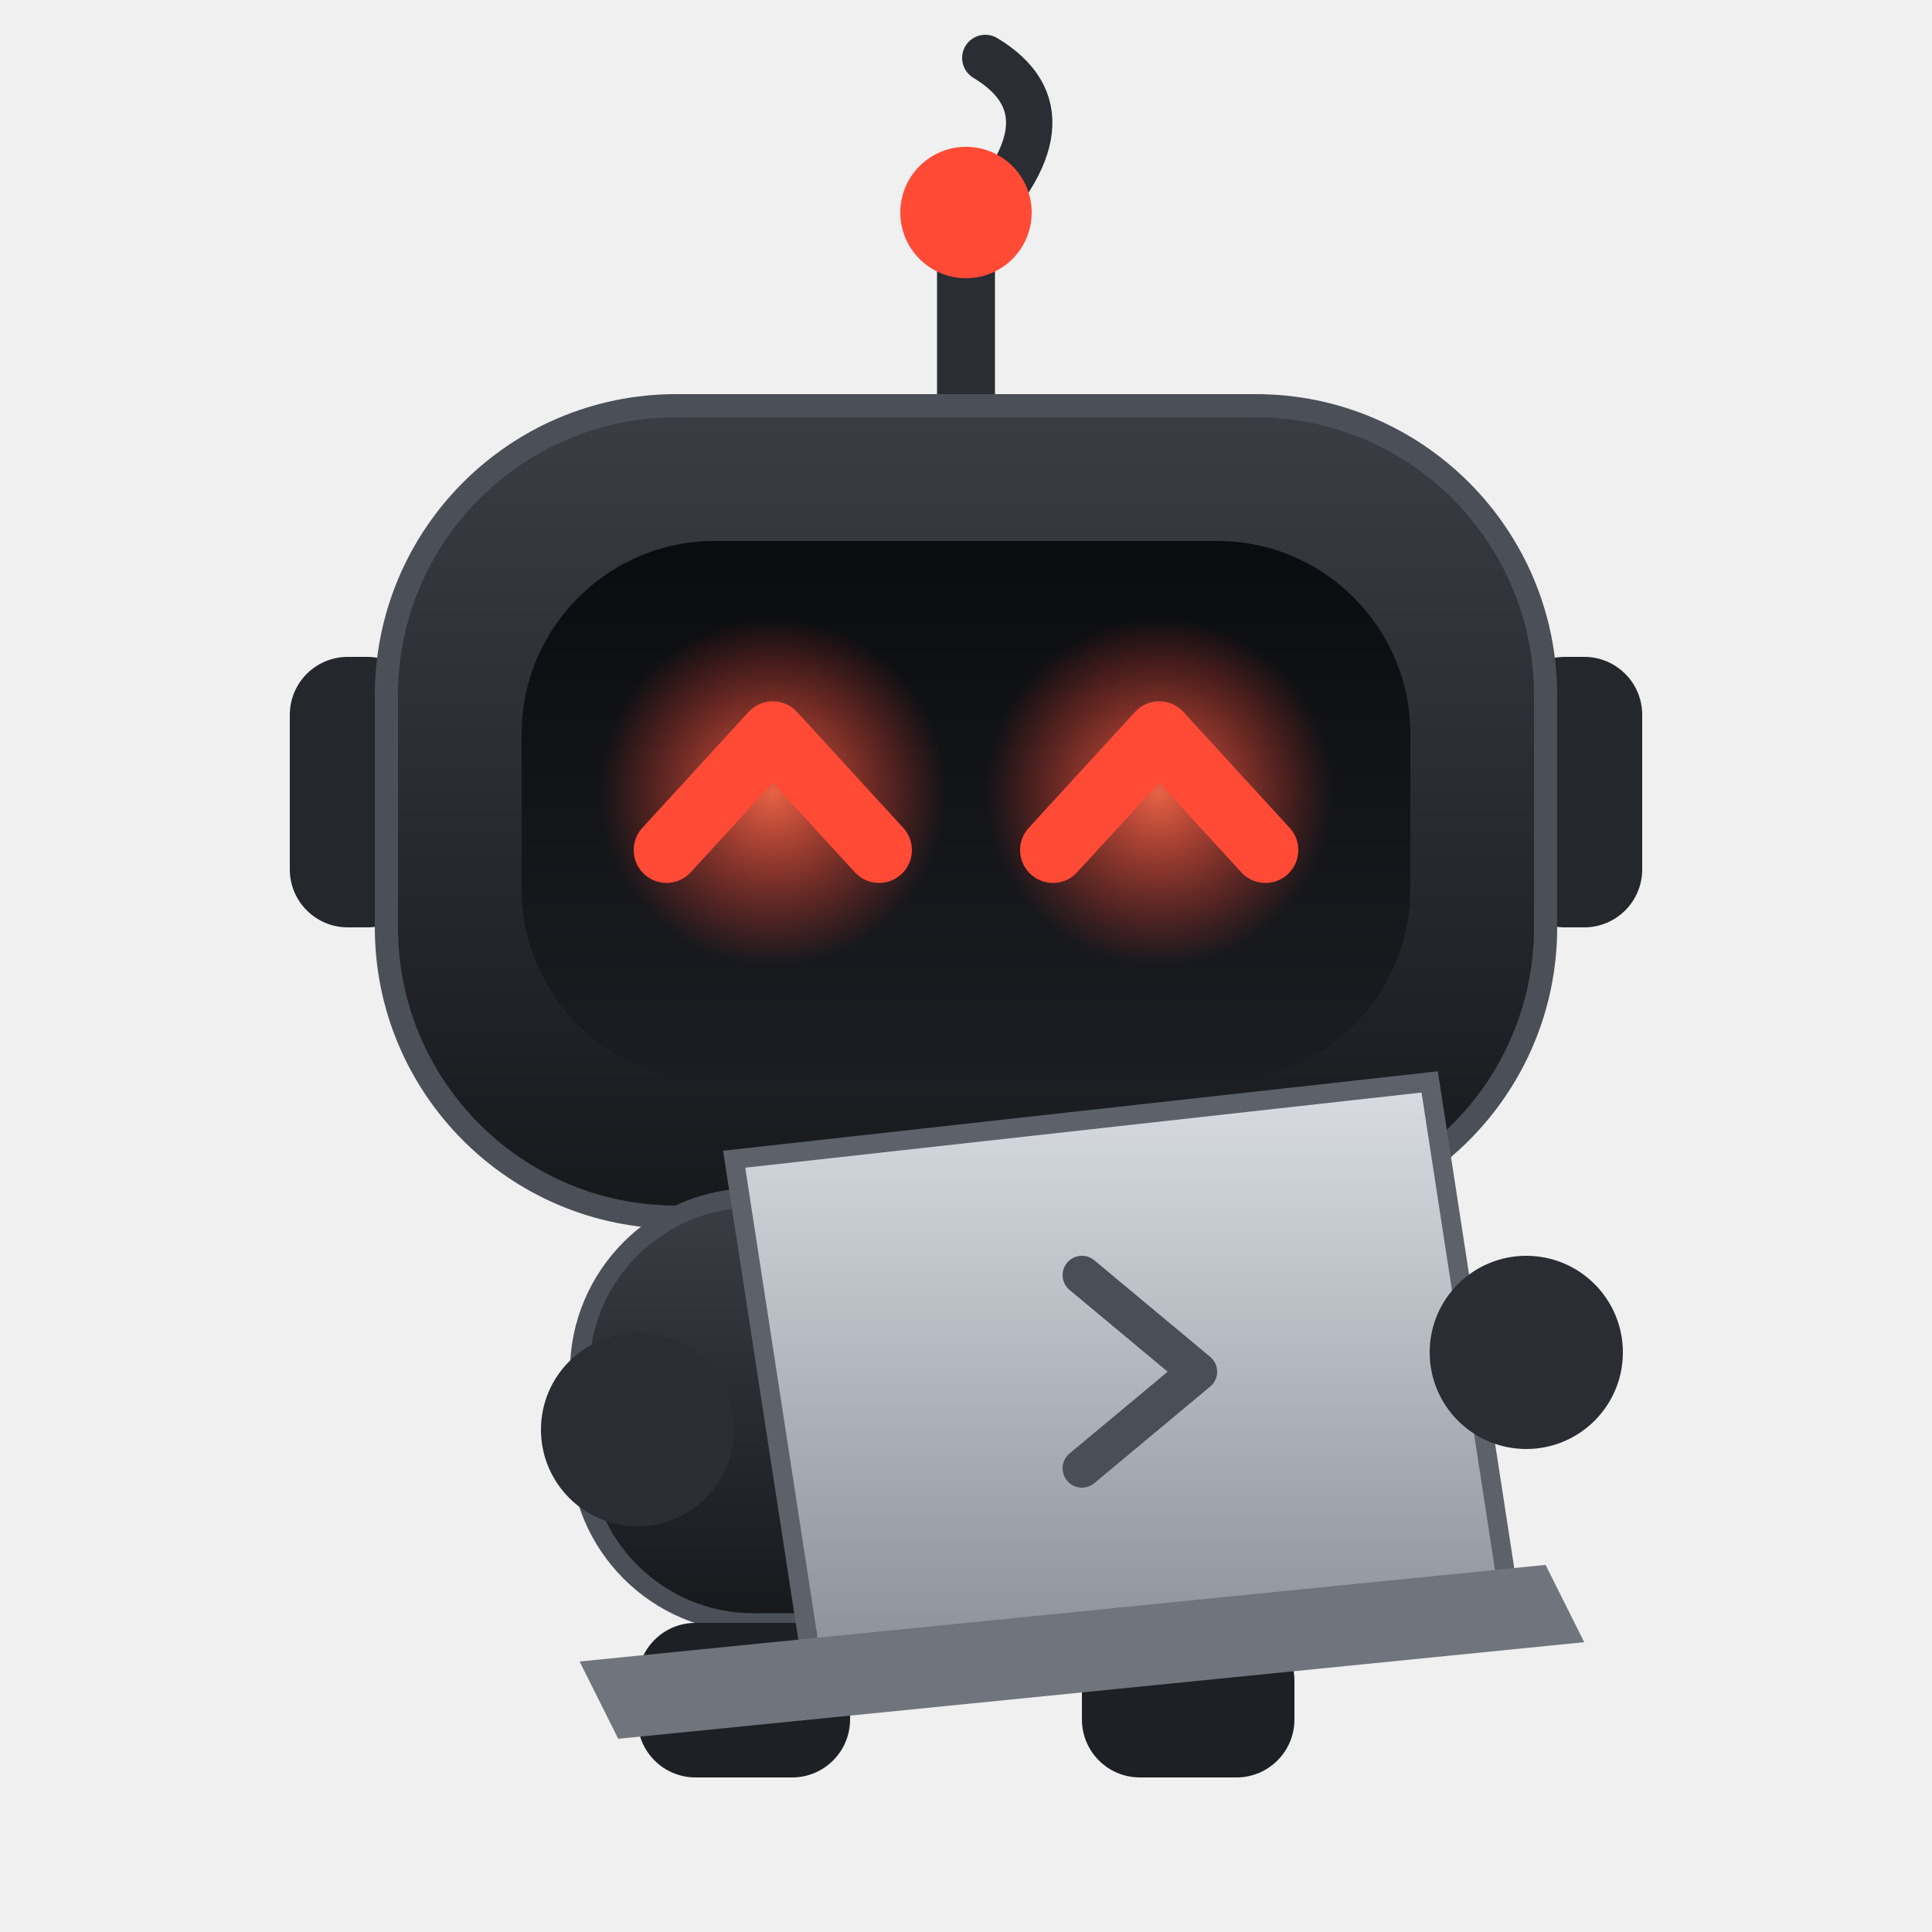
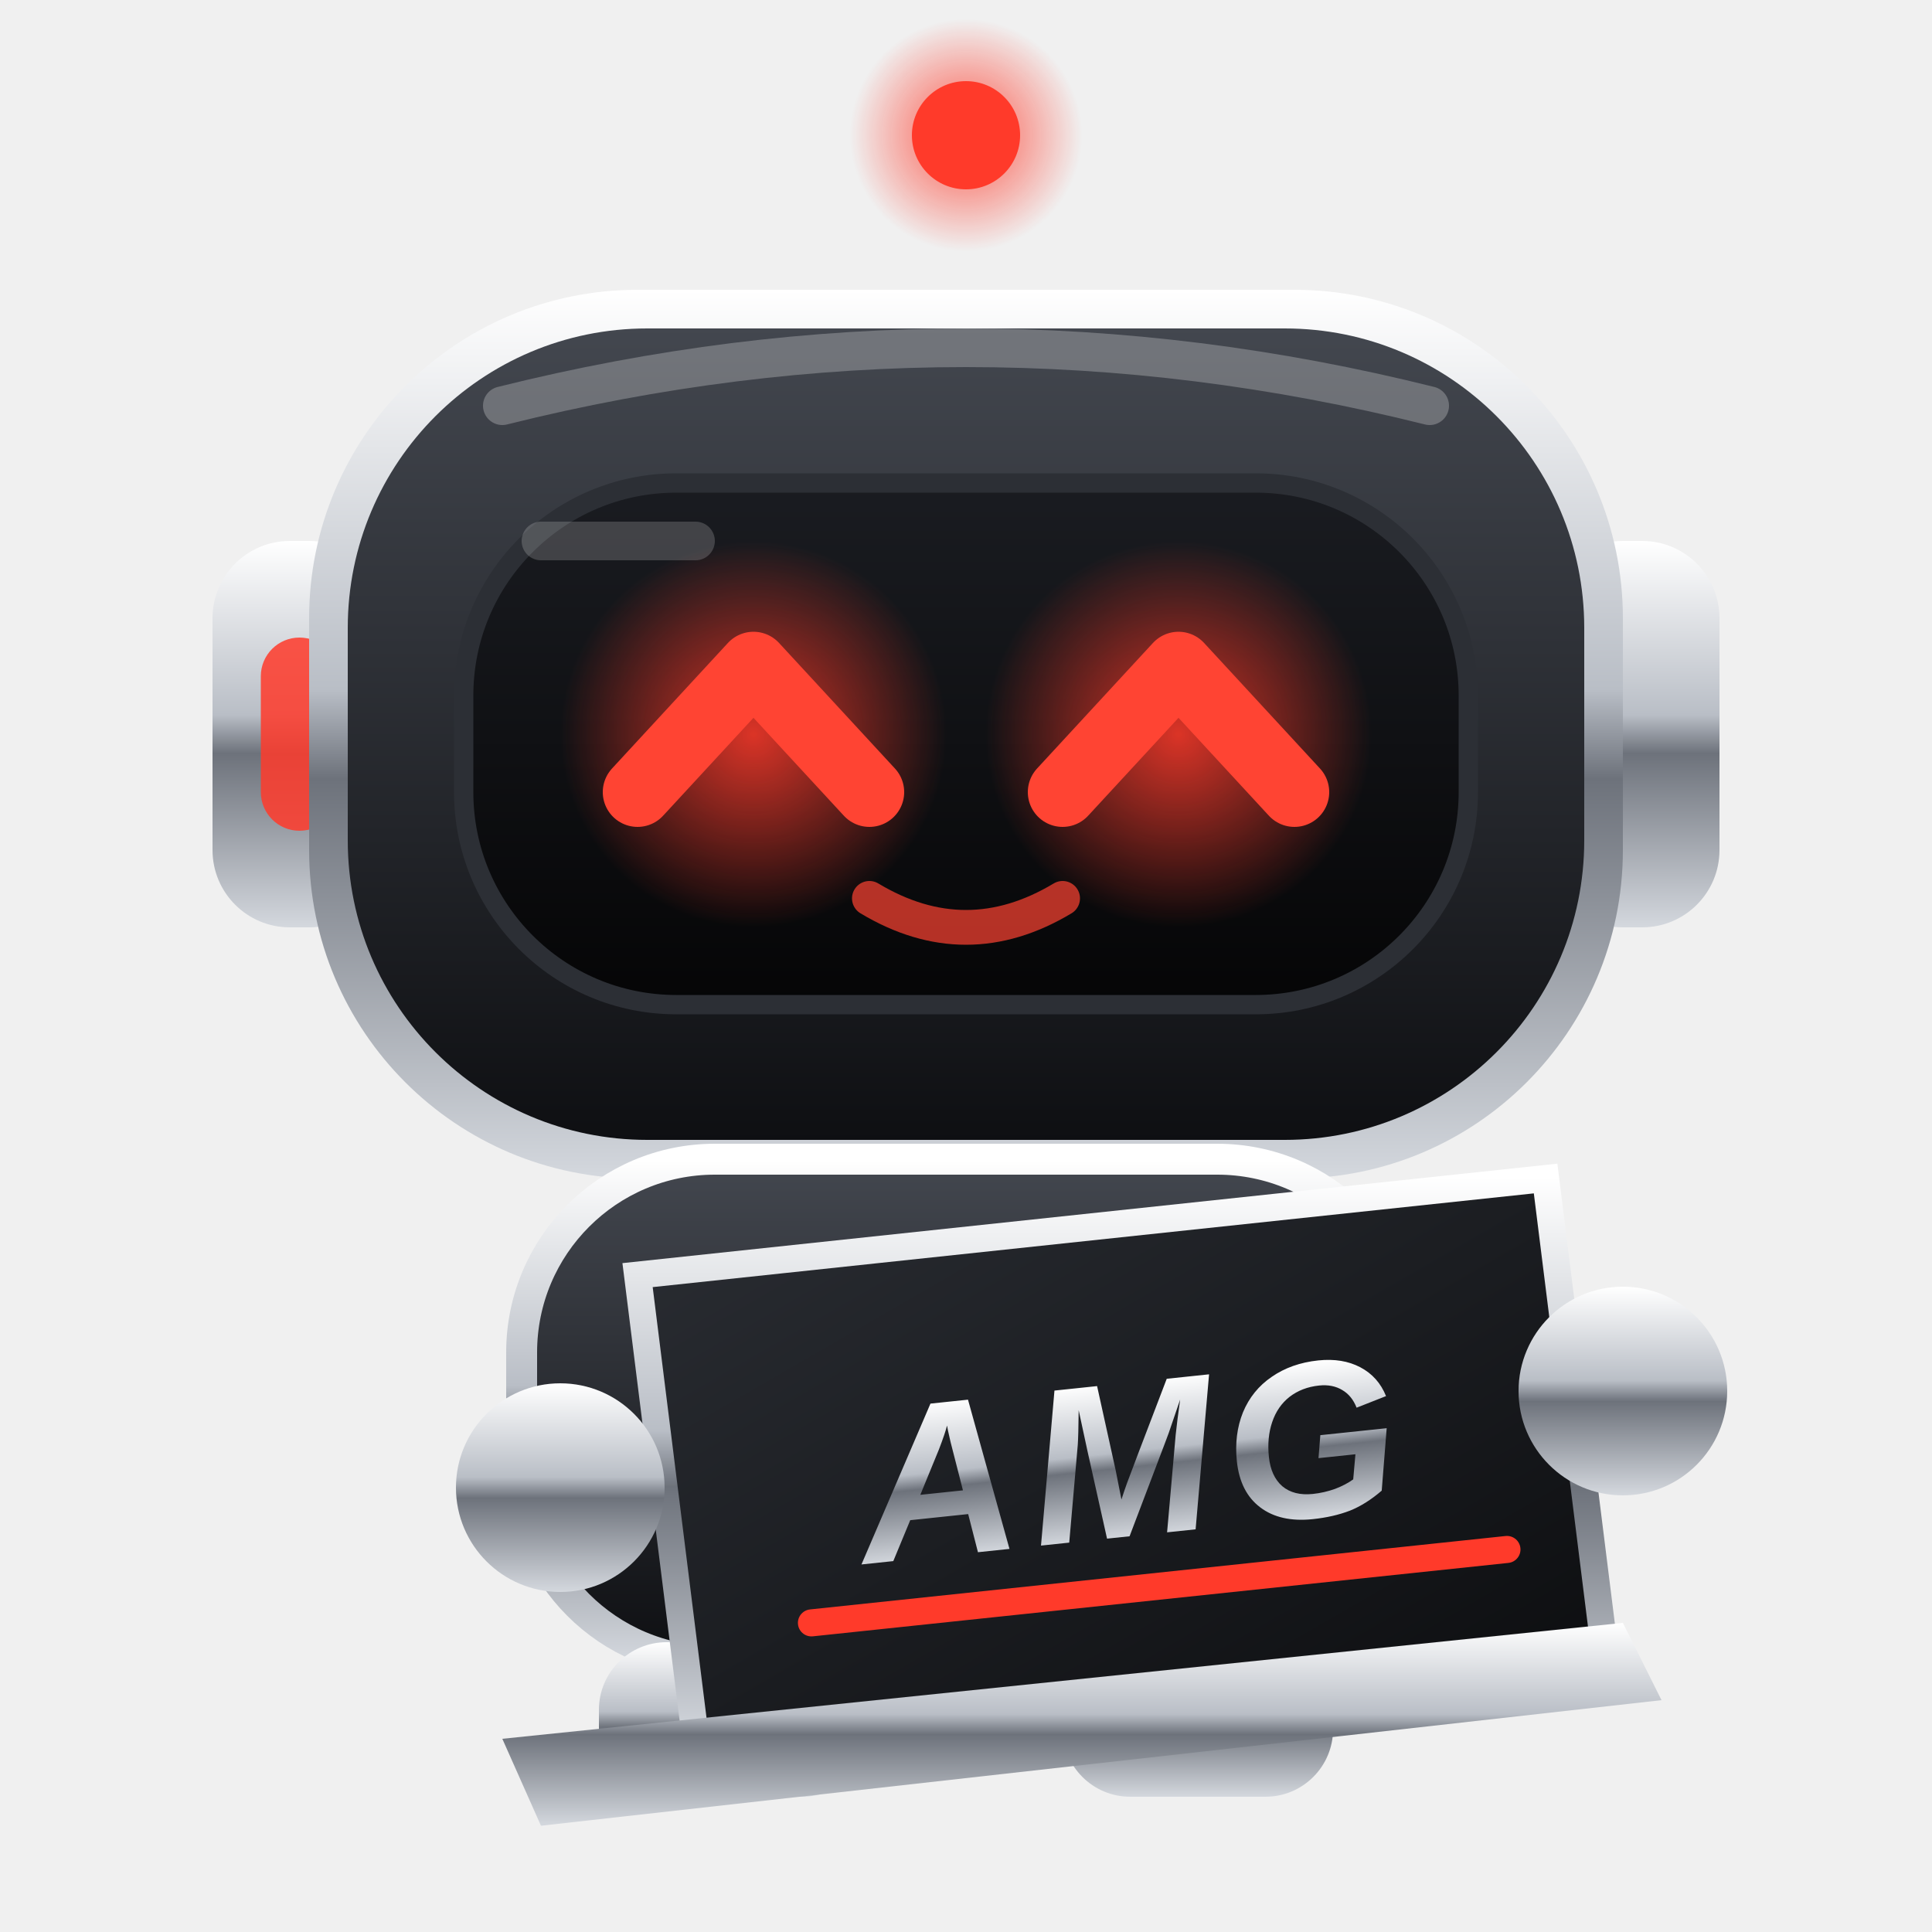
<svg xmlns="http://www.w3.org/2000/svg" viewBox="0 0 100 100">
  <defs>
-     <linearGradient id="body" x1="0" y1="0" x2="0" y2="1">
-       <stop offset="0" stop-color="#3a3d44" />
-       <stop offset="1" stop-color="#16181c" />
+     <linearGradient id="chrome" x1="0" y1="0" x2="0" y2="1">
+       <stop offset="0" stop-color="#ffffff" />
+       <stop offset=".45" stop-color="#b9bec6" />
+       <stop offset=".55" stop-color="#6d727b" />
+       <stop offset="1" stop-color="#d4d8de" />
    </linearGradient>
-     <linearGradient id="face" x1="0" y1="0" x2="0" y2="1">
-       <stop offset="0" stop-color="#0b0c0f" />
-       <stop offset="1" stop-color="#1b1d22" />
+     <linearGradient id="shell" x1="0" y1="0" x2="0" y2="1">
+       <stop offset="0" stop-color="#43474f" />
+       <stop offset="1" stop-color="#0e0f12" />
    </linearGradient>
-     <linearGradient id="lap" x1="0" y1="0" x2="0" y2="1">
-       <stop offset="0" stop-color="#d9dde3" />
-       <stop offset="1" stop-color="#8b9099" />
+     <linearGradient id="glass" x1="0" y1="0" x2="0" y2="1">
+       <stop offset="0" stop-color="#1a1c21" />
+       <stop offset="1" stop-color="#050506" />
    </linearGradient>
-     <radialGradient id="eye" cx=".5" cy=".5" r=".5">
-       <stop offset="0" stop-color="#ff6b4a" stop-opacity=".9" />
-       <stop offset="1" stop-color="#ff3b2f" stop-opacity="0" />
+     <linearGradient id="lid" x1="0" y1="0" x2="1" y2="1">
+       <stop offset="0" stop-color="#2b2e34" />
+       <stop offset="1" stop-color="#0b0c0e" />
+     </linearGradient>
+     <radialGradient id="glow" cx=".5" cy=".5" r=".5">
+       <stop offset="0" stop-color="#ff3a2a" stop-opacity=".85" />
+       <stop offset="1" stop-color="#ff3a2a" stop-opacity="0" />
    </radialGradient>
  </defs>
-   <path d="M50 22 V12" stroke="#2a2d33" stroke-width="3" stroke-linecap="round" />
-   <path d="M50 12 q6 -6 1 -9" fill="none" stroke="#2a2d33" stroke-width="2.4" stroke-linecap="round" />
-   <circle cx="50" cy="11" r="3.4" fill="#ff4a36" />
-   <rect x="15" y="34" width="7" height="14" rx="3" fill="#24272c" />
-   <rect x="78" y="34" width="7" height="14" rx="3" fill="#24272c" />
-   <rect x="20" y="21" width="60" height="42" rx="15" fill="url(#body)" stroke="#4b4f57" stroke-width="1.2" />
-   <rect x="27" y="28" width="46" height="28" rx="10" fill="url(#face)" />
-   <circle cx="40" cy="41" r="9" fill="url(#eye)" />
-   <circle cx="60" cy="41" r="9" fill="url(#eye)" />
-   <path d="M34.5 44 L40 38 L45.5 44" fill="none" stroke="#ff4a36" stroke-width="3.4" stroke-linecap="round" stroke-linejoin="round" />
-   <path d="M54.5 44 L60 38 L65.5 44" fill="none" stroke="#ff4a36" stroke-width="3.4" stroke-linecap="round" stroke-linejoin="round" />
-   <rect x="30" y="62" width="40" height="22" rx="9" fill="url(#body)" stroke="#4b4f57" stroke-width="1" />
-   <rect x="33" y="84" width="11" height="8" rx="3" fill="#1d2025" />
-   <rect x="56" y="84" width="11" height="8" rx="3" fill="#1d2025" />
-   <path d="M38 60 L74 56 L78 82 L42 86 Z" fill="url(#lap)" stroke="#5c616a" stroke-width="1" />
-   <path d="M56 66 l6 5 l-6 5" fill="none" stroke="#4a4f57" stroke-width="2" stroke-linecap="round" stroke-linejoin="round" />
-   <path d="M30 86 L80 81 L82 85 L32 90 Z" fill="#6f747d" />
-   <circle cx="33" cy="74" r="5" fill="#2a2d33" />
-   <circle cx="79" cy="70" r="5" fill="#2a2d33" />
+   <path d="M50 17 V8" stroke="url(#chrome)" stroke-width="2.6" stroke-linecap="round" />
+   <circle cx="50" cy="7" r="6" fill="url(#glow)" />
+   <circle cx="50" cy="7" r="2.8" fill="#ff3a2a" />
+   <rect x="11" y="28" width="9" height="20" rx="4" fill="url(#chrome)" />
+   <rect x="80" y="28" width="9" height="20" rx="4" fill="url(#chrome)" />
+   <rect x="13.5" y="33" width="4" height="10" rx="2" fill="#ff3a2a" opacity=".85" />
+   <rect x="16" y="15" width="68" height="46" rx="17" fill="url(#chrome)" />
+   <rect x="18" y="17" width="64" height="42" rx="15.5" fill="url(#shell)" />
+   <path d="M26 21 Q50 15 74 21" fill="none" stroke="#ffffff" stroke-opacity=".25" stroke-width="2" stroke-linecap="round" />
+   <rect x="24" y="25" width="52" height="27" rx="11" fill="url(#glass)" stroke="#2c2f35" stroke-width="1" />
+   <circle cx="39" cy="38" r="10" fill="url(#glow)" />
+   <circle cx="61" cy="38" r="10" fill="url(#glow)" />
+   <path d="M33 41 L39 34.5 L45 41" fill="none" stroke="#ff4433" stroke-width="3.6" stroke-linecap="round" stroke-linejoin="round" />
+   <path d="M55 41 L61 34.5 L67 41" fill="none" stroke="#ff4433" stroke-width="3.6" stroke-linecap="round" stroke-linejoin="round" />
+   <path d="M45 46.5 Q50 49.5 55 46.5" fill="none" stroke="#ff4433" stroke-opacity=".7" stroke-width="1.8" stroke-linecap="round" />
+   <path d="M28 28 L36 28" stroke="#ffffff" stroke-opacity=".18" stroke-width="2" stroke-linecap="round" />
+   <rect x="27" y="60" width="46" height="26" rx="10" fill="url(#shell)" stroke="url(#chrome)" stroke-width="1.6" />
+   <g stroke="url(#chrome)" stroke-width="1.6" stroke-linecap="round">
+     <path d="M38 64 V72" />
+     <path d="M42.7 64 V72" />
+     <path d="M47.4 64 V72" />
+     <path d="M52.1 64 V72" />
+     <path d="M56.8 64 V72" />
+     <path d="M61.5 64 V72" />
+   </g>
+   <rect x="31" y="85" width="14" height="8" rx="3.5" fill="url(#chrome)" />
+   <rect x="55" y="85" width="14" height="8" rx="3.5" fill="url(#chrome)" />
+   <path d="M33 66 L80 61 L83 85 L36 90 Z" fill="url(#lid)" stroke="url(#chrome)" stroke-width="1.4" />
+   <text x="58.5" y="79.5" text-anchor="middle" transform="rotate(-6 58.5 77)" font-family="Arial Black, Arial, Helvetica, sans-serif" font-weight="900" font-style="italic" font-size="11.5" letter-spacing=".6" fill="url(#chrome)">AMG</text>
+   <path d="M42 84 L78 80.2" stroke="#ff3a2a" stroke-width="1.4" stroke-linecap="round" />
+   <path d="M26 90 L84 84 L86 88 L28 94.5 Z" fill="url(#chrome)" />
+   <circle cx="29" cy="77" r="5.4" fill="url(#chrome)" />
+   <circle cx="84" cy="72" r="5.4" fill="url(#chrome)" />
</svg>
